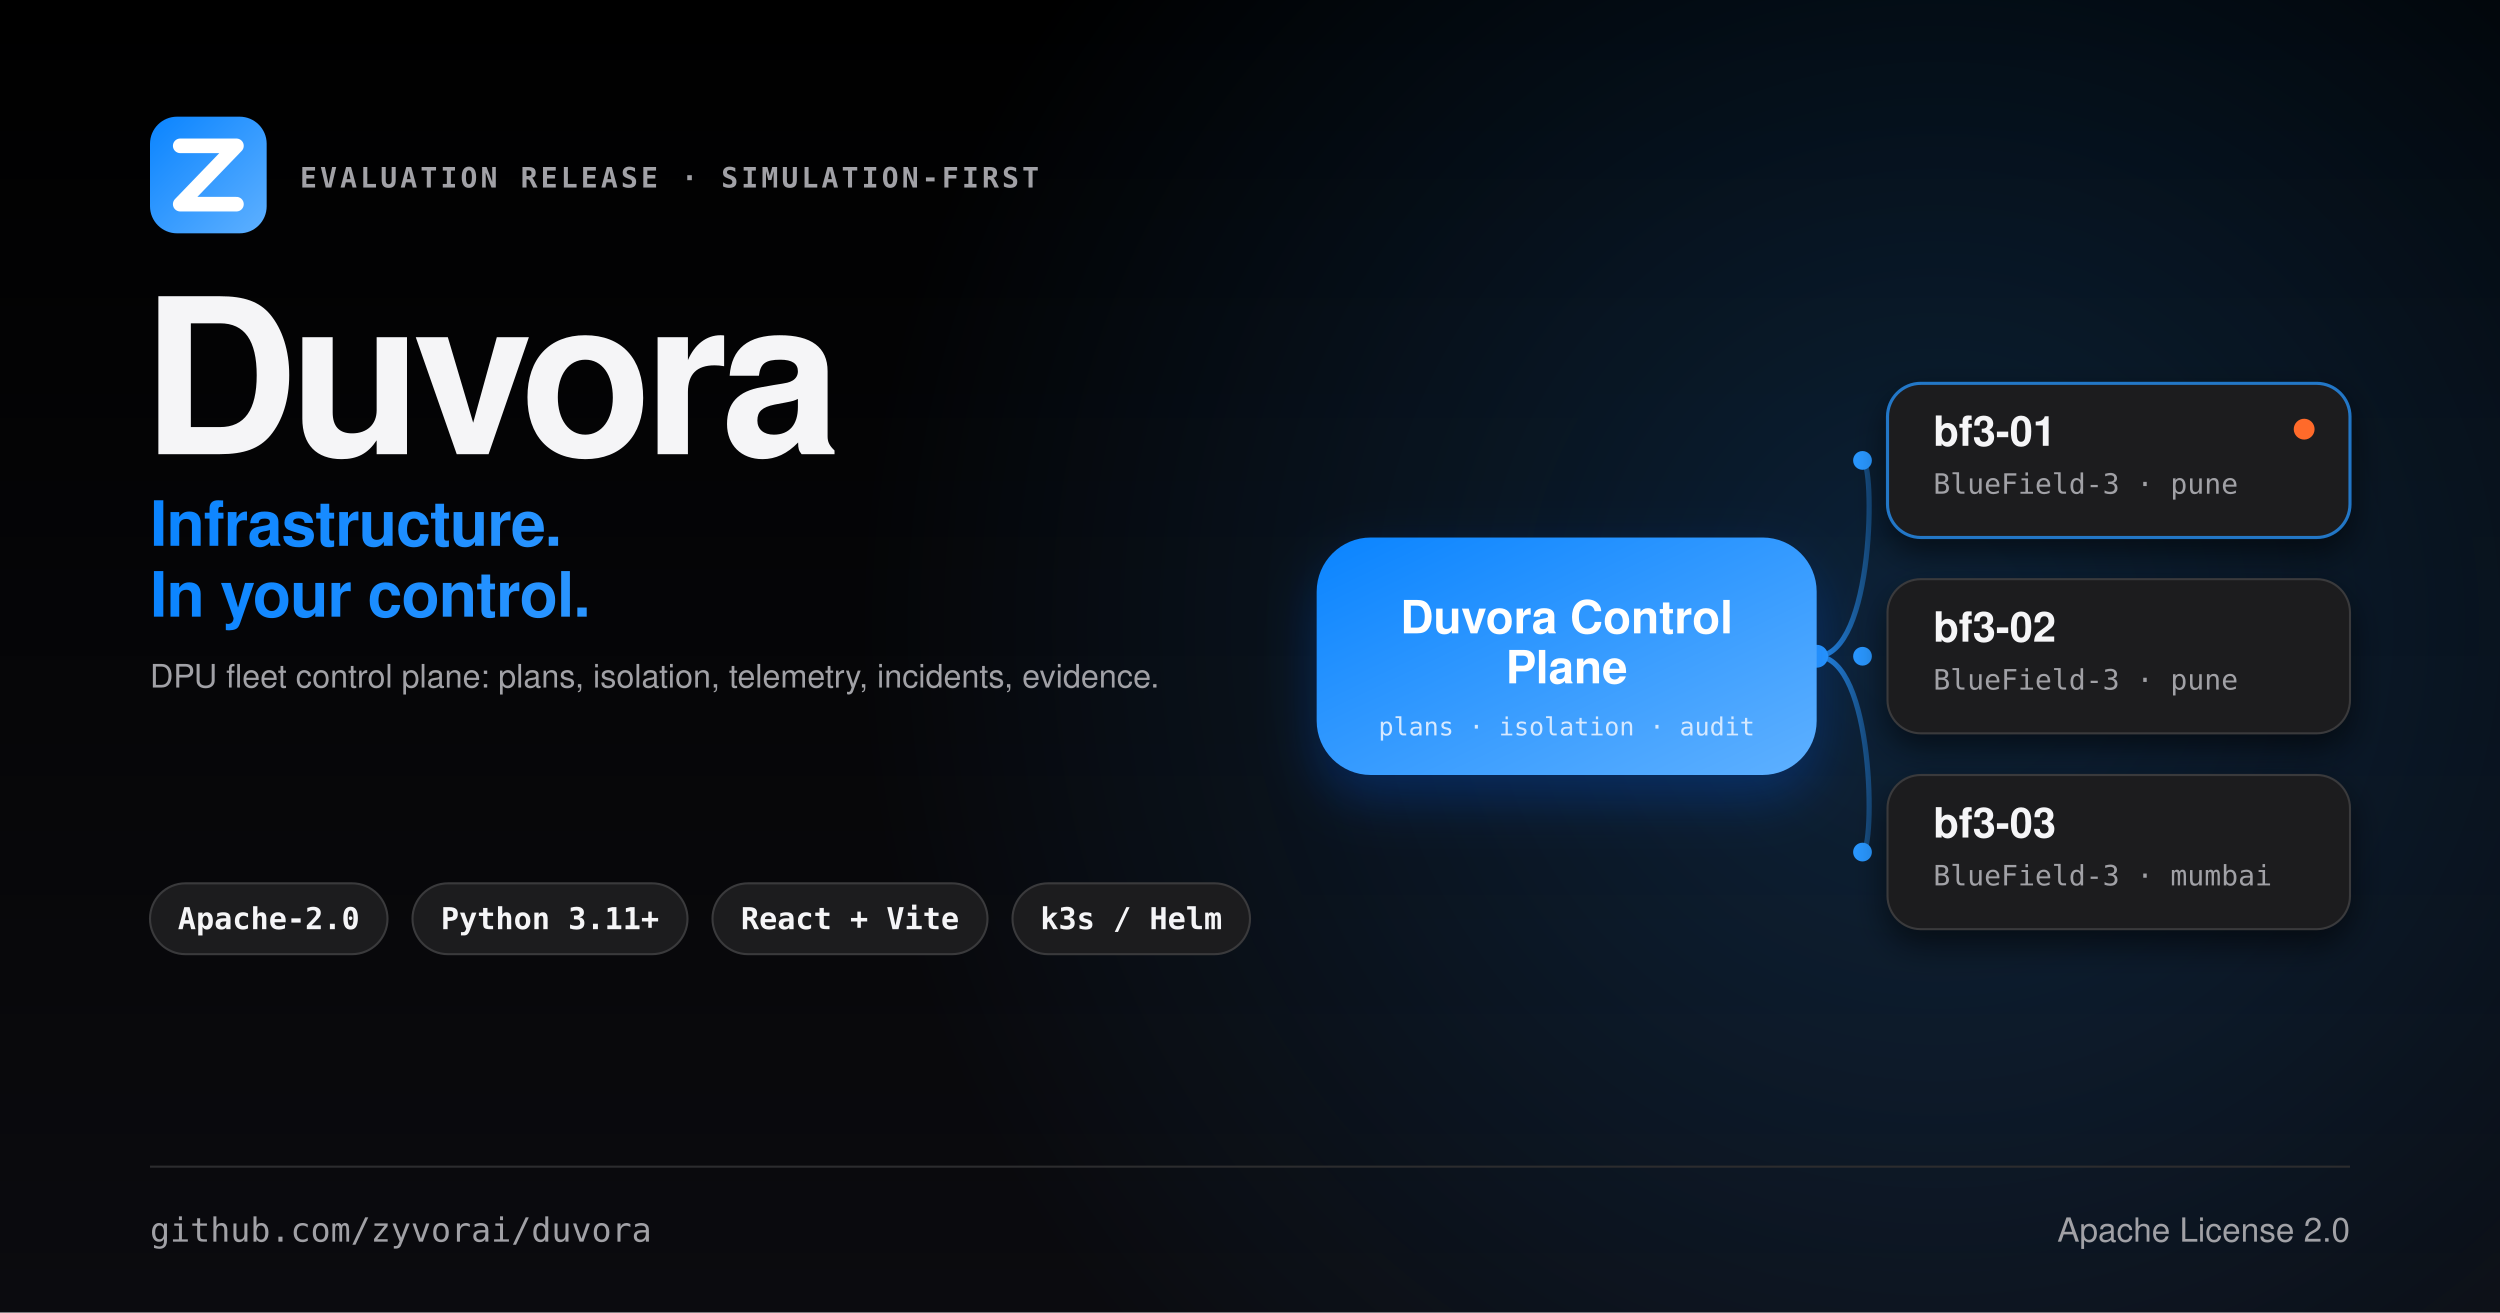
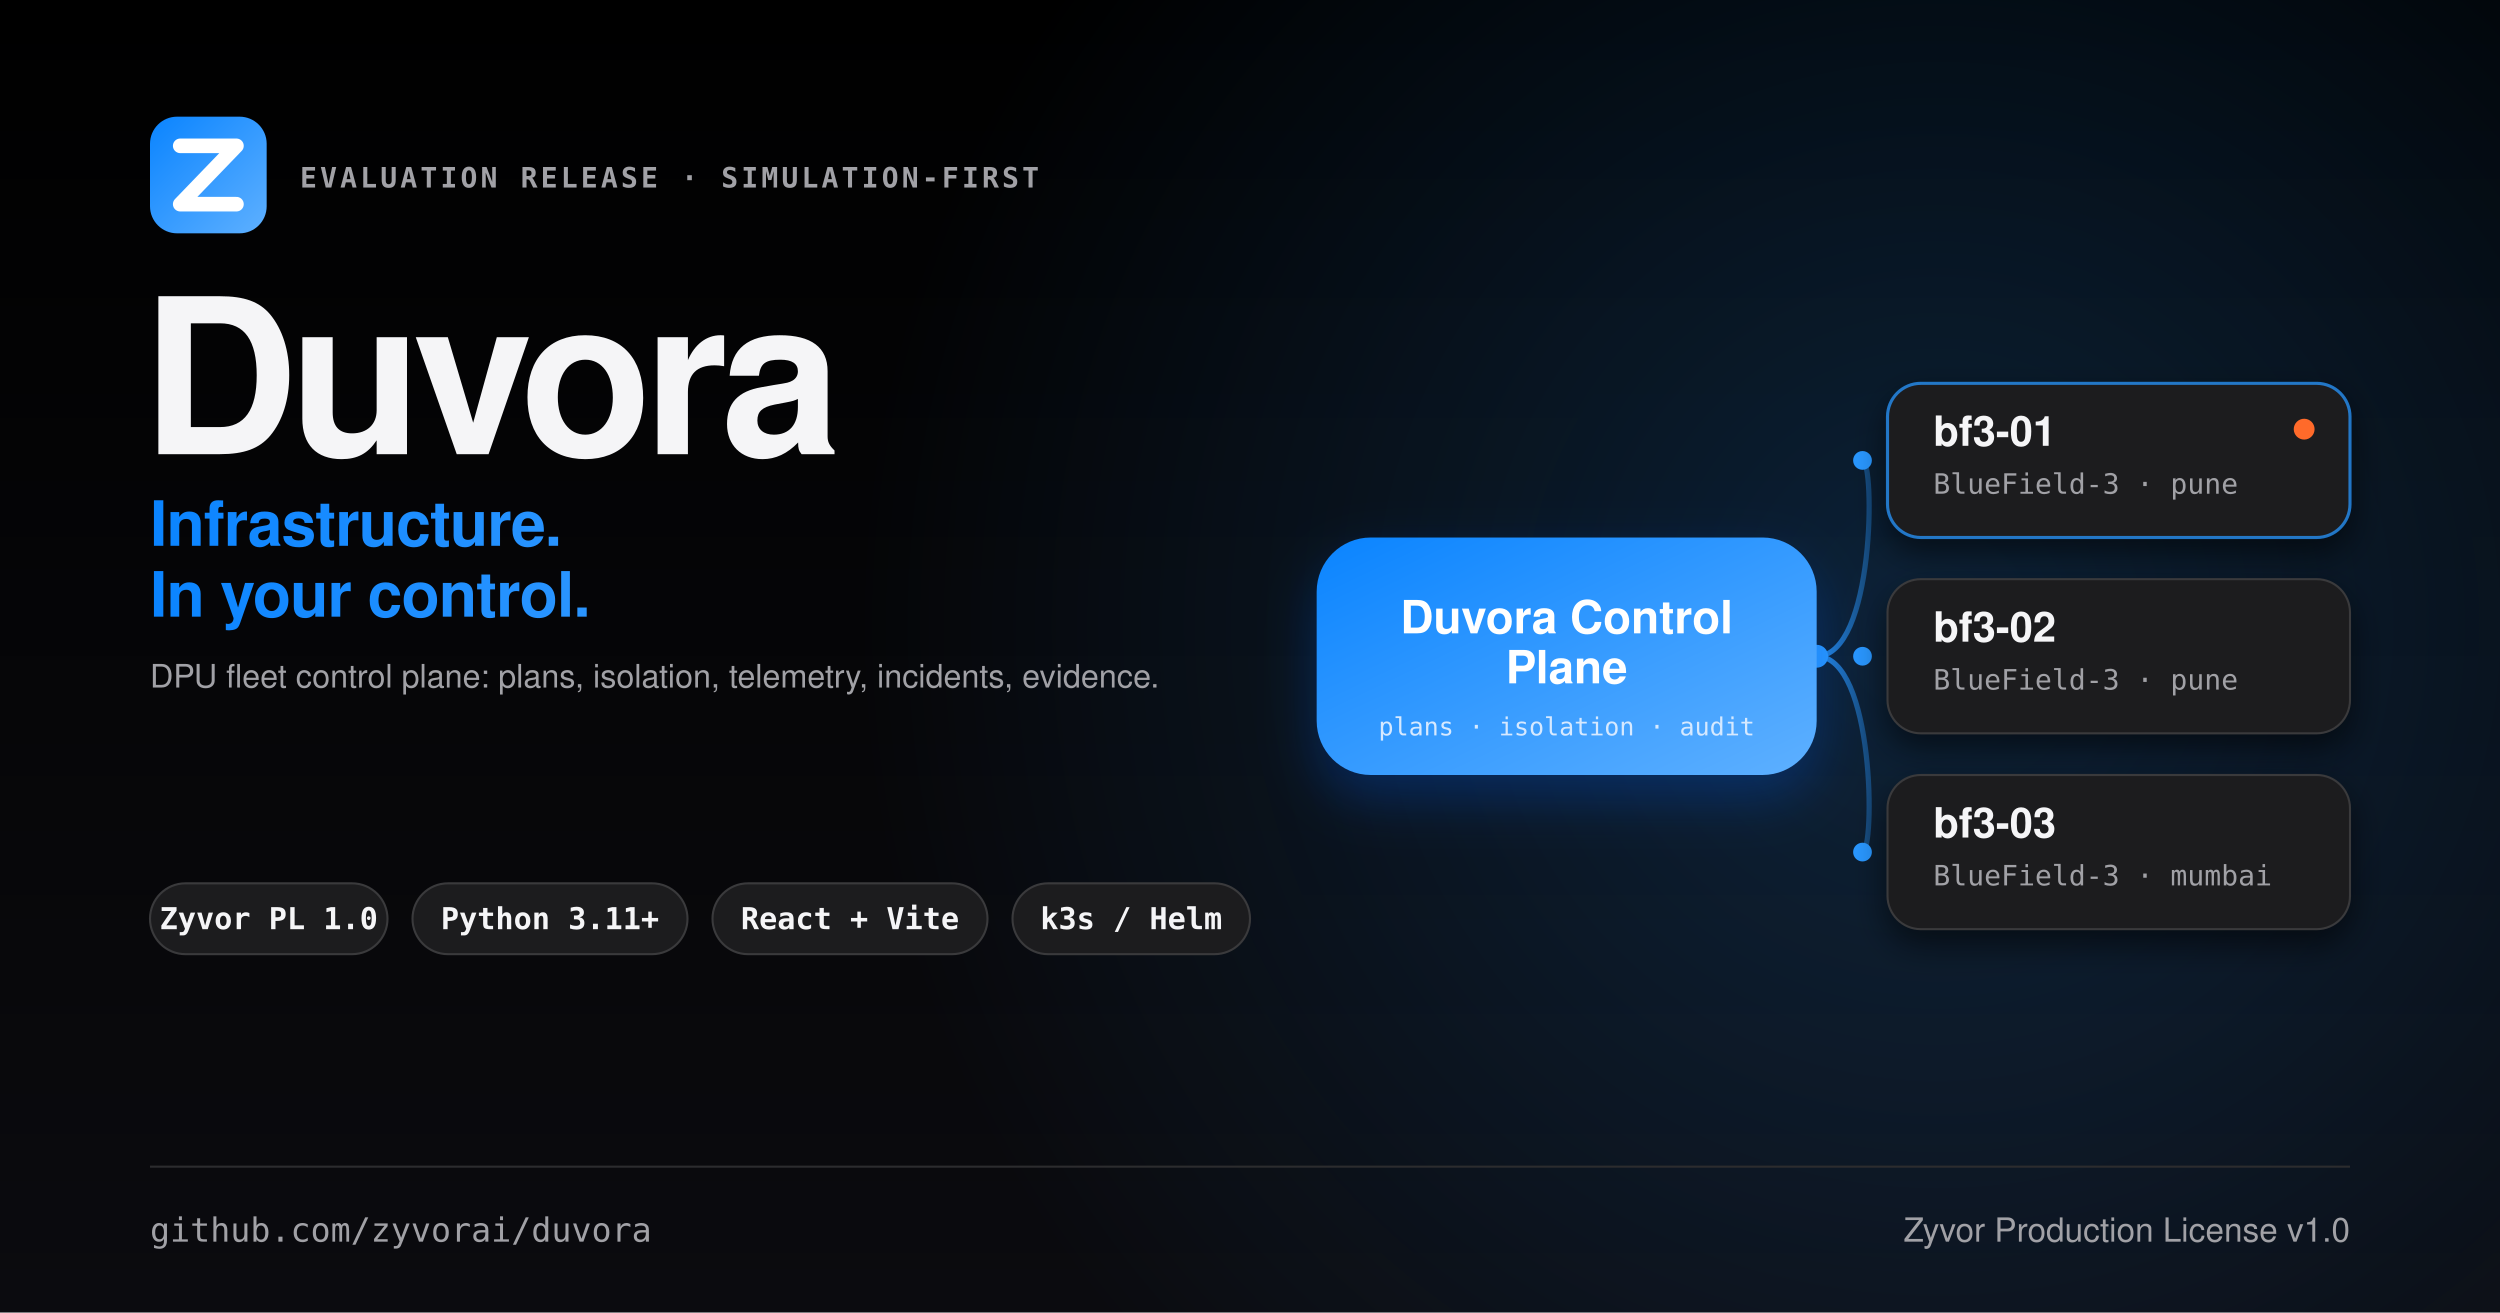
<svg xmlns="http://www.w3.org/2000/svg" width="1200" height="630" viewBox="0 0 1200 630" role="img" aria-label="Duvora — Infrastructure. In your control. DPU fleet control plane: plans, isolation, telemetry, incidents and evidence. Evaluation release, simulation-first.">
  <defs>
    <linearGradient id="bg" x1="0" y1="0" x2="0" y2="630" gradientUnits="userSpaceOnUse">
      <stop offset="0" stop-color="#000000" />
      <stop offset="1" stop-color="#0b0b0f" />
    </linearGradient>
    <radialGradient id="wash" cx="930" cy="300" r="520" gradientUnits="userSpaceOnUse">
      <stop offset="0" stop-color="#2997ff" stop-opacity="0.20" />
      <stop offset="0.6" stop-color="#2997ff" stop-opacity="0.08" />
      <stop offset="1" stop-color="#2997ff" stop-opacity="0" />
    </radialGradient>
    <linearGradient id="blue" x1="0" y1="0" x2="1" y2="1">
      <stop offset="0" stop-color="#0a84ff" />
      <stop offset="1" stop-color="#5eb0ff" />
    </linearGradient>
    <linearGradient id="blueText" x1="72" y1="0" x2="620" y2="0" gradientUnits="userSpaceOnUse">
      <stop offset="0" stop-color="#0a84ff" />
      <stop offset="1" stop-color="#5eb0ff" />
    </linearGradient>
    <linearGradient id="wire" x1="0" y1="0" x2="1" y2="0">
      <stop offset="0" stop-color="#2997ff" stop-opacity="0.9" />
      <stop offset="1" stop-color="#2997ff" stop-opacity="0.35" />
    </linearGradient>
    <filter id="shadow" x="-20%" y="-30%" width="140%" height="190%" color-interpolation-filters="sRGB">
      <feGaussianBlur in="SourceAlpha" stdDeviation="8" />
      <feOffset dy="7" result="b" />
      <feColorMatrix in="b" type="matrix" values="0 0 0 0 0  0 0 0 0 0  0 0 0 0 0  0 0 0 0.55 0" result="s" />
      <feMerge>
        <feMergeNode in="s" />
        <feMergeNode in="SourceGraphic" />
      </feMerge>
    </filter>
    <filter id="glow" x="-30%" y="-40%" width="160%" height="200%" color-interpolation-filters="sRGB">
      <feGaussianBlur in="SourceAlpha" stdDeviation="13" />
      <feOffset dy="11" result="b" />
      <feColorMatrix in="b" type="matrix" values="0 0 0 0 0.0  0 0 0 0 0.35  0 0 0 0 0.9  0 0 0 0.30 0" result="s" />
      <feMerge>
        <feMergeNode in="s" />
        <feMergeNode in="SourceGraphic" />
      </feMerge>
    </filter>
  </defs>
  <rect width="1200" height="630" fill="url(#bg)" />
  <rect width="1200" height="630" fill="url(#wash)" />
  <rect x="72" y="56" width="56" height="56" rx="13" fill="url(#blue)" />
  <path d="M86.5 70 113.5 70 86.5 98 113.5 98" fill="none" stroke="#ffffff" stroke-width="7" stroke-linecap="round" stroke-linejoin="round" />
  <text x="144" y="90" font-family="'Menlo','JetBrains Mono',monospace" font-size="13.5" font-weight="700" letter-spacing="1.5" fill="#a1a1a6">EVALUATION RELEASE · SIMULATION-FIRST</text>
  <text x="68" y="218" font-family="'Helvetica Neue',Helvetica,Arial,sans-serif" font-size="104" font-weight="700" letter-spacing="-4" fill="#f5f5f7">Duvora</text>
  <text x="72" y="262" font-family="'Helvetica Neue',Helvetica,Arial,sans-serif" font-size="30" font-weight="600" letter-spacing="-0.4" fill="url(#blueText)">Infrastructure.</text>
  <text x="72" y="296" font-family="'Helvetica Neue',Helvetica,Arial,sans-serif" font-size="30" font-weight="600" letter-spacing="-0.4" fill="url(#blueText)">In your control.</text>
  <text x="72" y="330" font-family="'Helvetica Neue',Helvetica,Arial,sans-serif" font-size="15.5" fill="#a1a1a6">DPU fleet control plane: plans, isolation, telemetry, incidents, evidence.</text>
  <g font-family="'Helvetica Neue',Helvetica,Arial,sans-serif">
    <rect x="72" y="424" width="114" height="34" rx="17" fill="#1c1c1e" stroke="#3a3a3c" />
-     <text x="129.0" y="446" text-anchor="middle" font-size="14.5" font-weight="600" font-family="'Menlo','JetBrains Mono',monospace" fill="#f5f5f7">Apache-2.0</text>
+     <text x="129.0" y="446" text-anchor="middle" font-size="14.5" font-weight="600" font-family="'Menlo','JetBrains Mono',monospace" fill="#f5f5f7">Zyvor PL 1.0</text>
    <rect x="198" y="424" width="132" height="34" rx="17" fill="#1c1c1e" stroke="#3a3a3c" />
    <text x="264.0" y="446" text-anchor="middle" font-size="14.5" font-weight="600" font-family="'Menlo','JetBrains Mono',monospace" fill="#f5f5f7">Python 3.11+</text>
    <rect x="342" y="424" width="132" height="34" rx="17" fill="#1c1c1e" stroke="#3a3a3c" />
    <text x="408.0" y="446" text-anchor="middle" font-size="14.5" font-weight="600" font-family="'Menlo','JetBrains Mono',monospace" fill="#f5f5f7">React + Vite</text>
    <rect x="486" y="424" width="114" height="34" rx="17" fill="#1c1c1e" stroke="#3a3a3c" />
    <text x="543.0" y="446" text-anchor="middle" font-size="14.5" font-weight="600" font-family="'Menlo','JetBrains Mono',monospace" fill="#f5f5f7">k3s / Helm</text>
  </g>
  <g fill="none" stroke="url(#wire)" stroke-width="2.5" stroke-linecap="round">
    <path d="M872 315 C 900 315, 900 221, 894 221" />
    <path d="M872 315 C 900 315, 900 315, 894 315" />
    <path d="M872 315 C 900 315, 900 409, 894 409" />
  </g>
  <g fill="#2997ff">
    <circle cx="872" cy="315" r="5.5" />
    <circle cx="894" cy="221" r="4.5" />
    <circle cx="894" cy="315" r="4.5" />
    <circle cx="894" cy="409" r="4.5" />
  </g>
  <rect x="632" y="258" width="240" height="114" rx="26" fill="url(#blue)" filter="url(#glow)" />
  <text x="752" y="304" text-anchor="middle" font-family="'Helvetica Neue',Helvetica,Arial,sans-serif" font-size="22" font-weight="700" fill="#ffffff">Duvora Control</text>
  <text x="752" y="328" text-anchor="middle" font-family="'Helvetica Neue',Helvetica,Arial,sans-serif" font-size="22" font-weight="700" fill="#ffffff">Plane</text>
  <text x="752" y="353" text-anchor="middle" font-family="'Menlo','JetBrains Mono',monospace" font-size="12" fill="#d6e9ff">plans · isolation · audit</text>
  <g font-family="'Helvetica Neue',Helvetica,Arial,sans-serif">
    <rect x="906" y="184" width="222" height="74" rx="16" fill="#1c1c1e" stroke="#2997ff" stroke-opacity="0.75" stroke-width="1.5" filter="url(#shadow)" />
    <text x="928" y="214" font-size="20" font-weight="700" fill="#f5f5f7">bf3-01</text>
    <text x="928" y="237" font-size="13.5" font-family="'Menlo','JetBrains Mono',monospace" fill="#a1a1a6">BlueField-3 · pune</text>
    <circle cx="1106" cy="206" r="5" fill="#ff6a2a" />
    <rect x="906" y="278" width="222" height="74" rx="16" fill="#1c1c1e" stroke="#3a3a3c" filter="url(#shadow)" />
    <text x="928" y="308" font-size="20" font-weight="700" fill="#f5f5f7">bf3-02</text>
    <text x="928" y="331" font-size="13.5" font-family="'Menlo','JetBrains Mono',monospace" fill="#a1a1a6">BlueField-3 · pune</text>
    <rect x="906" y="372" width="222" height="74" rx="16" fill="#1c1c1e" stroke="#3a3a3c" filter="url(#shadow)" />
    <text x="928" y="402" font-size="20" font-weight="700" fill="#f5f5f7">bf3-03</text>
    <text x="928" y="425" font-size="13.5" font-family="'Menlo','JetBrains Mono',monospace" fill="#a1a1a6">BlueField-3 · mumbai</text>
  </g>
  <line x1="72" y1="560" x2="1128" y2="560" stroke="#2c2c2e" stroke-width="1" />
  <text x="72" y="596" font-family="'Menlo','JetBrains Mono',monospace" font-size="16" fill="#a1a1a6">github.com/zyvorai/duvora</text>
-   <text x="1128" y="596" text-anchor="end" font-family="'Helvetica Neue',Helvetica,Arial,sans-serif" font-size="16" fill="#a1a1a6">Apache License 2.0</text>
+   <text x="1128" y="596" text-anchor="end" font-family="'Helvetica Neue',Helvetica,Arial,sans-serif" font-size="16" fill="#a1a1a6">Zyvor Production License v1.0</text>
</svg>
